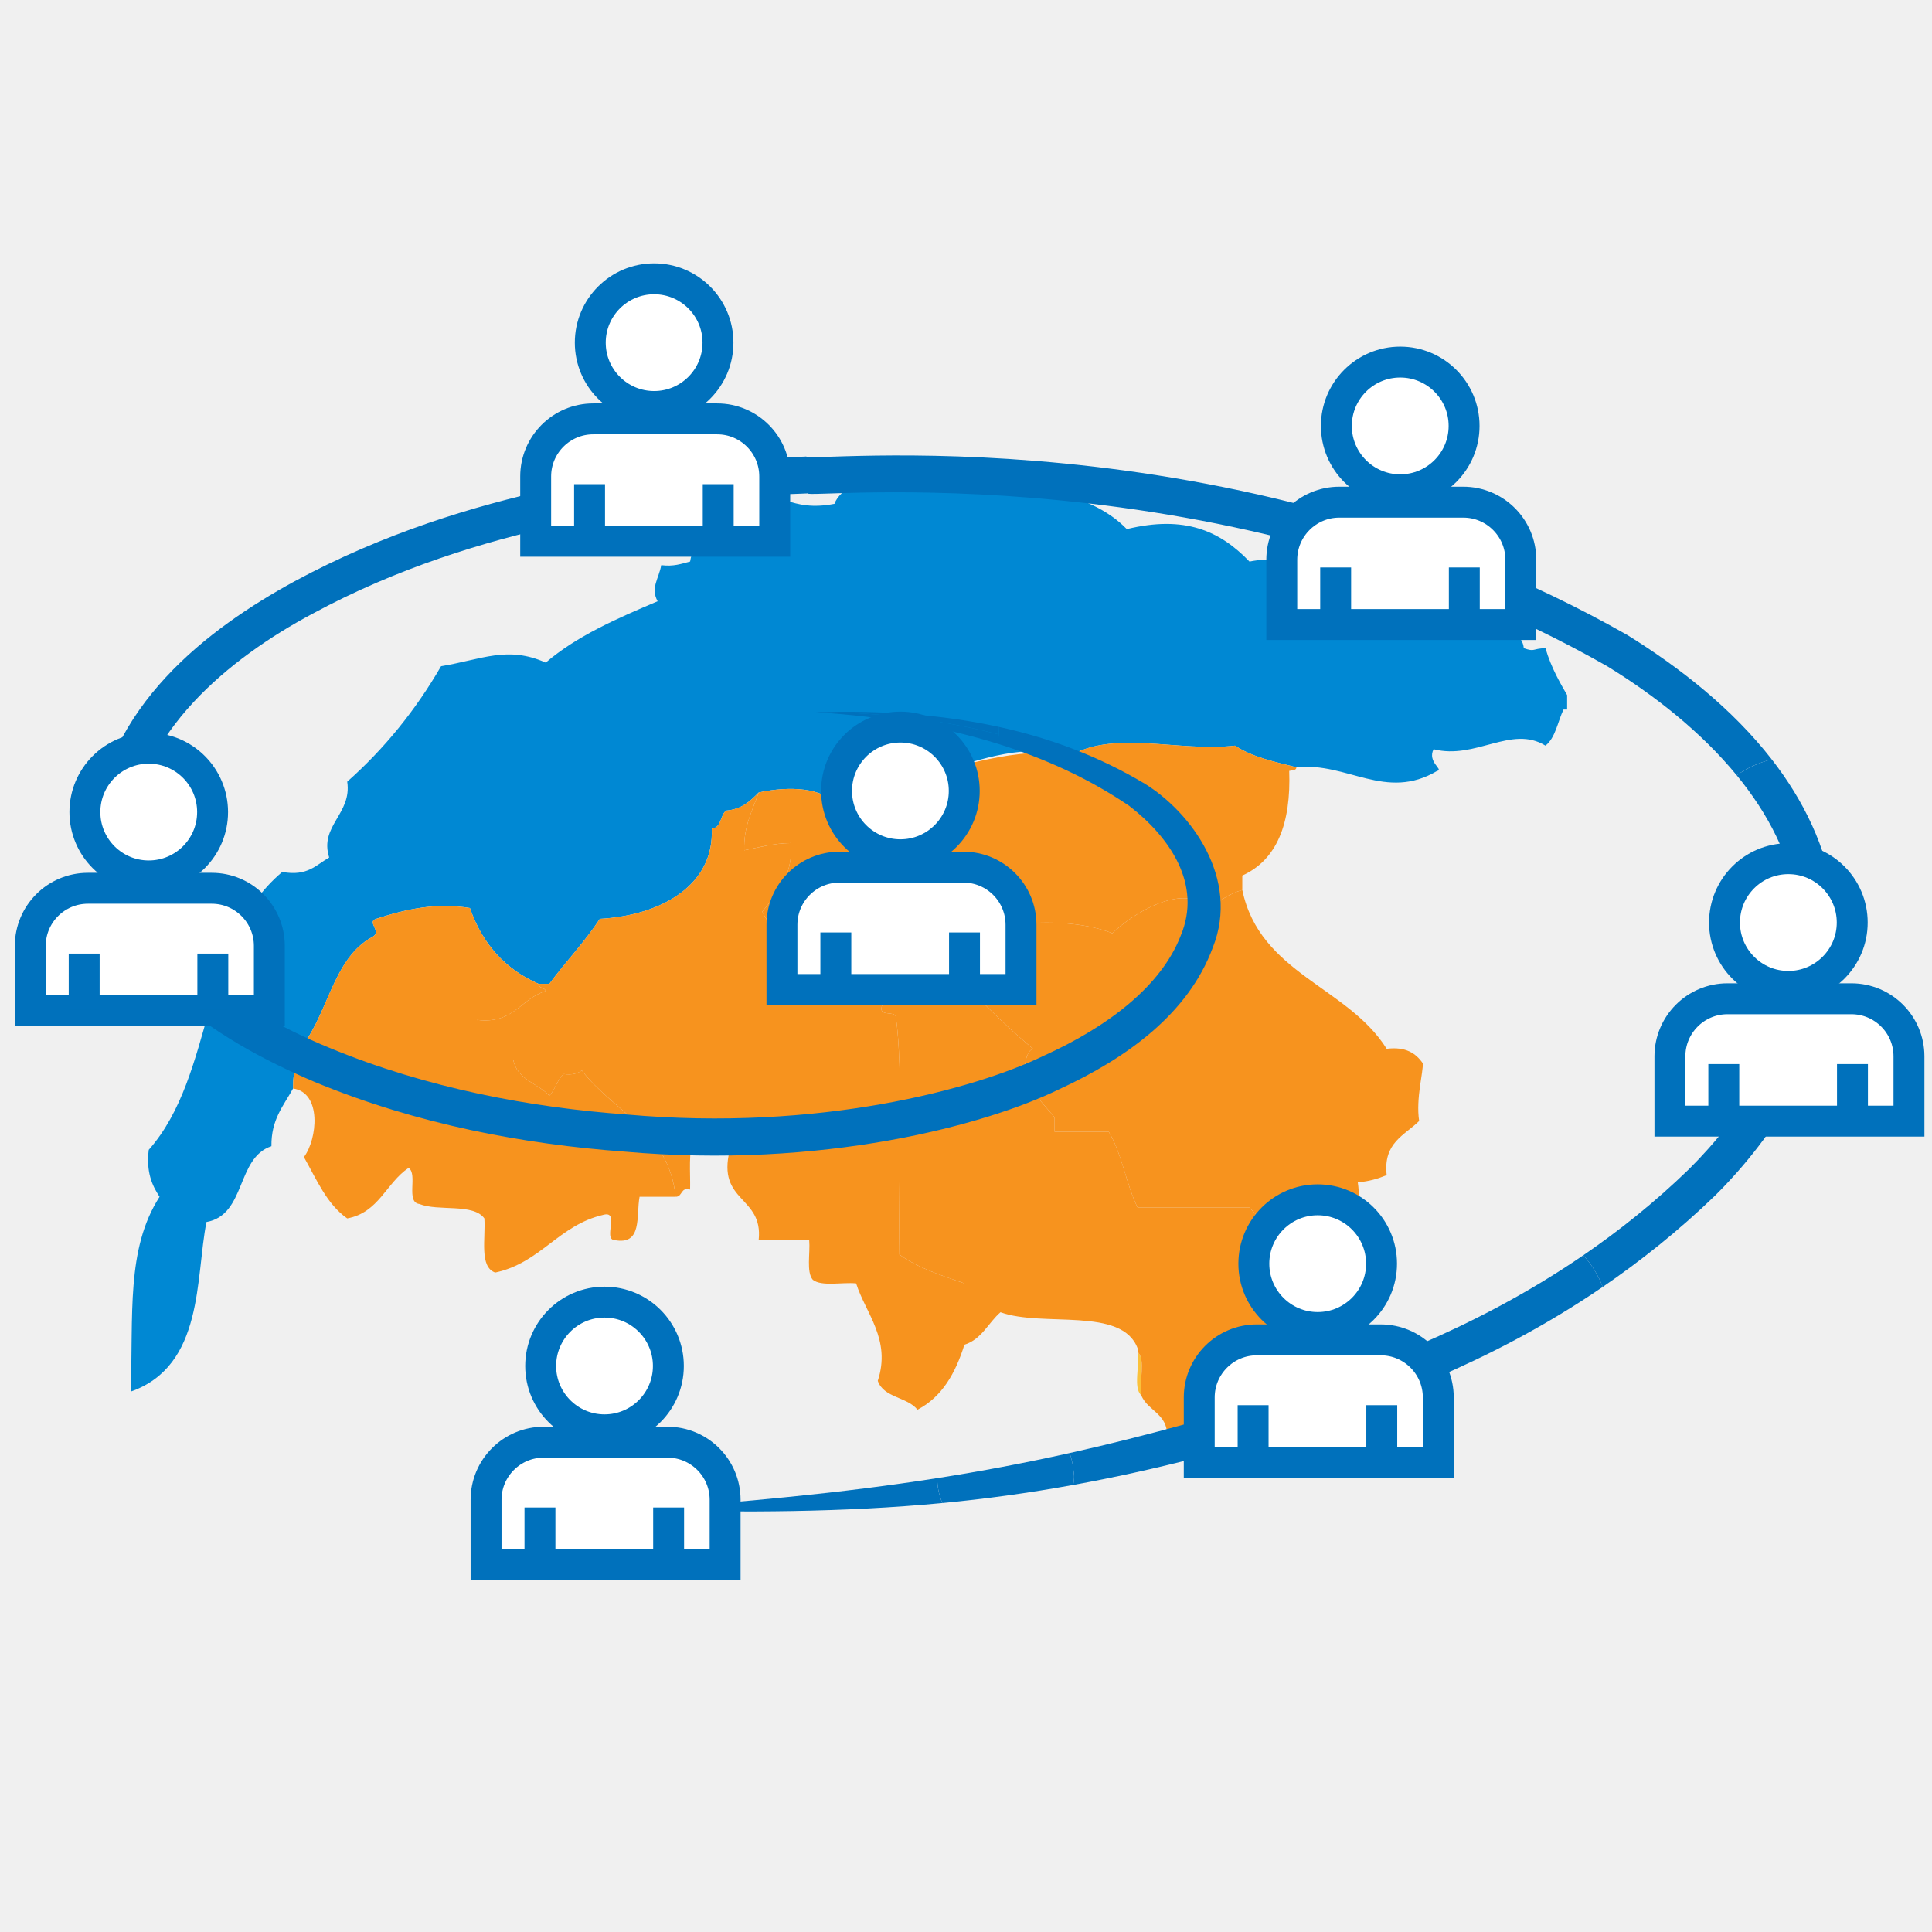
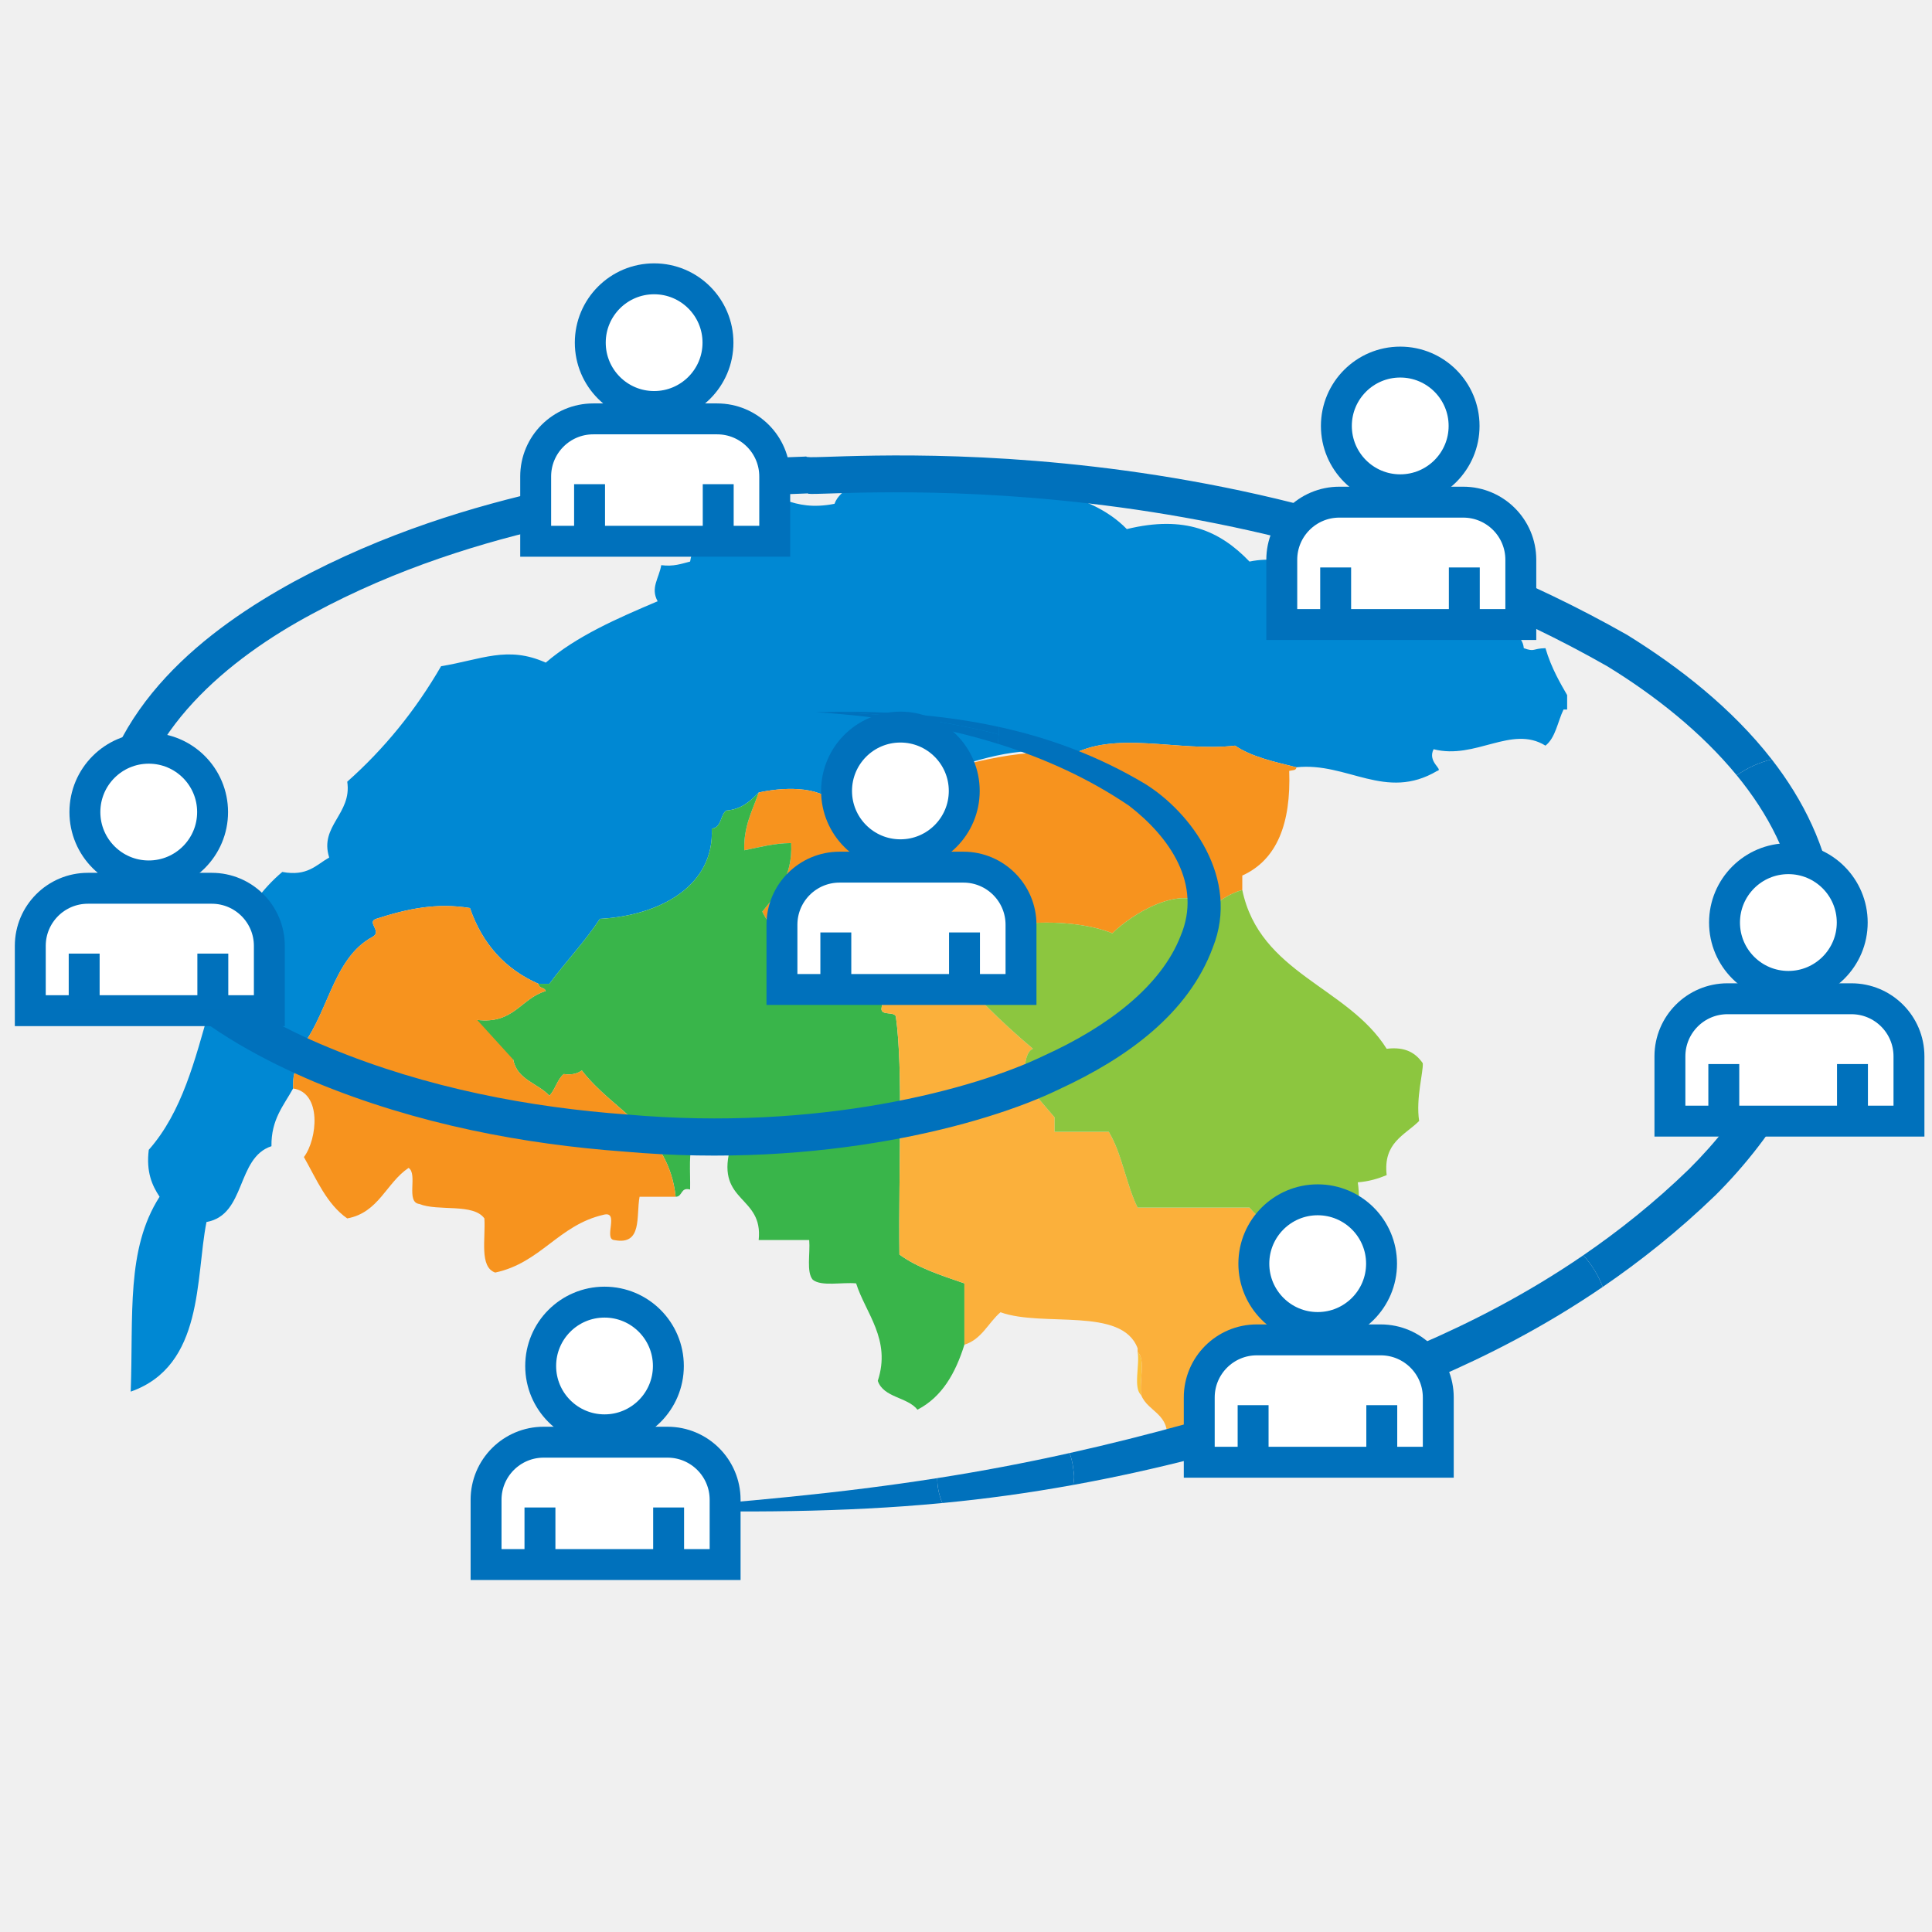
<svg xmlns="http://www.w3.org/2000/svg" version="1.1" id="Calque_1" x="0px" y="0px" width="250px" height="250px" viewBox="0 0 250 250" enable-background="new 0 0 250 250" xml:space="preserve">
  <g>
-     <path fill-rule="evenodd" clip-rule="evenodd" fill="#0088D3" d="M111.716,60.056c0.933,0,1.868,0,2.803,0   c1.141,1.349,4.14,0.84,6.537,0.934c-0.598,1.843,1.359,1.132,1.4,2.334c9.545-1.169,18.572,0.216,23.352,5.14   c7.477-1.818,12.042,0.207,15.878,4.203c5.062-1.061,9.688,1.641,15.413,1.4c-0.535,2.869,3.049,1.62,4.202,2.803   c3.131,2.627,8.135,3.384,13.543,3.735c0.625,1.243,2.172,1.565,2.336,3.268c1.473,0.525,1.059,0.044,2.802,0   c0.765,2.627,2.005,4.67,2.804,6.073c0,0.621,0,1.247,0,1.867c-0.156,0-0.313,0-0.467,0c-0.762,1.577-1.027,3.643-2.337,4.672   c-4.393-2.718-9.044,1.859-14.476,0.463c-0.848,1.681,1.341,2.636,0.467,2.805c-6.676,3.954-11.617-1.167-18.216-0.467   c-2.871-0.709-5.805-1.355-7.938-2.801c-7.353,0.858-15.686-2.108-21.483,1.398c-5.441-1.83-11.514,0.396-16.345,1.869   c-0.391,1.167-3.65-0.538-3.271,1.399c-0.733-0.044-1.619,0.066-1.4-0.933c-1.863,2.496-6.832,1.886-9.341,3.737   c-2.026-2.384-7.016-2.038-9.808-1.402c-1.076,1.104-2.191,2.168-4.203,2.335c-0.801,0.598-0.579,2.224-1.869,2.334   c0.354,7.267-6.466,11.234-14.477,11.676c-1.97,3.011-4.423,5.541-6.538,8.406c-0.468,0-0.936,0-1.4,0   c-4.331-1.894-7.274-5.181-8.875-9.807c-4.293-0.695-8.003,0.062-12.141,1.401c-1.279,0.425,0.829,1.634-0.468,2.333   c-5.375,2.878-5.778,10.725-9.806,14.948c-0.577,1.508,1.51,0.356,0.934,1.868c-1.444-0.047-1.392,1.407-1.403,2.8   c-1.215,2.208-2.851,3.999-2.8,7.47c-4.578,1.498-3.259,8.886-8.408,9.811c-1.439,7.214-0.299,18.602-9.806,21.948   c0.366-9.947-0.62-18.42,3.736-25.216c-0.995-1.499-1.746-3.24-1.399-6.072c8.654-9.803,6.592-26.956,17.278-35.961   c3.258,0.611,4.381-0.913,6.071-1.867c-1.307-4.107,2.966-5.625,2.335-9.81c4.783-4.245,8.833-9.223,12.142-14.943   c5.242-0.86,8.585-2.687,13.544-0.465c4.023-3.452,9.231-5.711,14.478-7.941c-0.954-1.735,0.164-2.935,0.468-4.67   c1.604,0.206,2.616-0.184,3.735-0.467c0.776-4.673,5.055-5.844,7.005-9.342c4.32,0.198,6.064,2.967,11.676,1.87   C108.772,63.027,111.588,62.886,111.716,60.056z" />
-     <path fill-rule="evenodd" clip-rule="evenodd" fill="#9FB93A" d="M100.976,133.845c0.465,0,0.933,0,1.399,0   c0,0.623,0,1.246,0,1.868C100.816,136.183,100.844,135.063,100.976,133.845z" />
-     <path fill-rule="evenodd" clip-rule="evenodd" fill="#9FB93A" d="M102.843,136.646c-0.408,0.684-0.372,1.81-1.867,1.403   c0-0.626,0-1.248,0-1.868C101.952,135.981,102.21,136.499,102.843,136.646z" />
-     <path fill-rule="evenodd" clip-rule="evenodd" fill="#FBC13A" d="M147.209,174.94c1.072,0.952,0.17,3.882,0.467,5.604   C146.604,179.595,147.507,176.67,147.209,174.94z" />
-     <path fill-rule="evenodd" clip-rule="evenodd" fill="#FBC13A" d="M172.429,175.876c1.146-1.188,2.434-2.235,3.27-3.734   c0.395-0.09,0.439,0.181,0.468,0.463C174.714,173.491,174.361,175.476,172.429,175.876z" />
-     <path fill-rule="evenodd" clip-rule="evenodd" fill="#F7931E" d="M121.991,99.752c-0.918,0.35,10.904-3.699,16.345-1.869   c5.798-3.507,14.131-0.541,21.483-1.398c2.133,1.446,5.066,2.092,7.938,2.801c-0.013,0.454-0.57,0.362-0.933,0.467   c0.245,6.782-1.57,11.508-6.071,13.543c0,0.622,0,1.247,0,1.868c-1.705,0.475-2.943,1.417-4.203,2.335   c-3.557-3.452-10.274,0.94-12.608,3.271c-5.854-2.377-18.25-1.936-21.951,3.269c-0.663,0.89-1.443,1.669-2.337,2.334   c-0.934,0-1.866,0-2.801,0c-8.145-0.729-15.275-2.47-18.214-8.408c1.876-2.326,3.953-4.451,3.736-8.874   c-2.311,0.025-4.118,0.553-6.072,0.935c-0.083-3.198,1.083-5.144,1.869-7.472c2.792-0.636,7.781-0.982,9.808,1.402   c2.509-1.851,7.478-1.241,9.341-3.737c-0.219,0.999,0.827,0.94,1.4,0.933" />
-     <path fill-rule="evenodd" clip-rule="evenodd" fill="#9FB93A" d="M122.925,106.757c-0.156,0-0.312,0-0.469,0" />
-     <path fill-rule="evenodd" clip-rule="evenodd" fill="#D8D710" d="M142.539,144.586" />
-     <path fill-rule="evenodd" clip-rule="evenodd" fill="#F7931E" d="M56.141,140.85 M62.212,138.05   c2.288-1.705-0.922-3.401-0.468-6.073c4.771,0.567,5.624-2.783,8.874-3.735c-0.115-0.509-0.928-0.315-0.933-0.936   c0.465,0,0.933,0,1.4,0c2.115-2.865,4.568-5.395,6.538-8.406c8.011-0.442,14.831-4.41,14.477-11.676   c1.29-0.11,1.067-1.737,1.869-2.334c2.012-0.167,3.127-1.231,4.203-2.335c-0.786,2.328-1.951,4.274-1.869,7.472   c1.954-0.381,3.761-0.909,6.072-0.935c0.217,4.423-1.859,6.548-3.736,8.874c2.939,5.938,10.069,7.678,18.214,8.408   c-0.209,2.124-2.658,2.012-2.801,4.203c0.068,0.862,1.58,0.288,1.867,0.935c0.982,7.046,0.329,19.521,0.465,30.823   c2.333,1.714,5.395,2.698,8.408,3.733c0,2.648,0,5.296,0,7.94c-1.151,3.678-2.89,6.764-6.072,8.407   c-1.301-1.656-4.386-1.531-5.136-3.736c1.767-5.343-1.594-8.773-2.802-12.611c-1.852-0.172-4.475,0.429-5.605-0.464   c-0.864-1.005-0.314-3.425-0.466-5.14c-2.18,0-4.358,0-6.539,0c0.611-5.747-5.453-4.819-3.735-11.674   c-1.556-0.471-1.958-2.09-4.67-1.403c-0.72,1.618-0.414,4.259-0.468,6.538c-1.274-0.339-0.938,0.929-1.868,0.938   c-0.914-8.583-8.022-10.974-12.142-16.349c-0.542,0.393-1.251,0.618-2.336,0.468c-0.851,0.704-1.098,2.014-1.866,2.804   c-1.484-1.631-4.189-2.043-4.669-4.67c-1.447,0.577-1.937,2.11-2.337,3.734c-1.621-1.803-4.031-0.973-6.536-0.935 M47.734,140.85    M51.003,140.85 M59.411,139.449" />
-     <path fill-rule="evenodd" clip-rule="evenodd" fill="#F7931E" d="M128.994,144.586 M128.994,139.915 M131.331,141.316    M131.796,143.654 M136.468,144.586c0,0.623,0,1.244,0,1.865c2.334,0,4.67,0,7.004,0c1.714,2.808,2.242,6.79,3.737,9.812   c4.827,0,9.653,0,14.477,0c2.35,2.79,6.036,4.236,6.539,8.872c1.163,0.393,2.503,0.612,4.204,0.469   c1.648,1.62,2.604,3.931,3.27,6.538c-0.836,1.499-2.124,2.547-3.27,3.734c-1.968,0.368-0.91,3.762-1.868,5.14   c-6.129,2.277-9.621,7.189-19.614,5.601c0.586-3.698-2.376-3.852-3.271-6.072c-0.297-1.722,0.605-4.651-0.467-5.604   c0-0.153,0-0.309,0-0.466c-2.034-5.438-12.259-2.684-17.746-4.67c-1.59,1.368-2.42,3.499-4.67,4.203c0-2.645,0-5.292,0-7.94   c-3.013-1.035-6.075-2.02-8.408-3.733c-0.137-11.303,0.517-23.777-0.465-30.823c-0.288-0.646-1.799-0.072-1.867-0.935   c0.143-2.191,2.592-2.079,2.801-4.203c0.935,0,1.867,0,2.801,0c0.894-0.665,1.674-1.445,2.337-2.334   c3.558,4.225,7.448,8.118,11.675,11.674c-1.417,0.484-1.417,5.118,0,5.604" />
-     <path fill-rule="evenodd" clip-rule="evenodd" fill="#9FB93A" d="M53.34,129.174c-0.145,1.414-1.446,1.669-0.936,3.737   C49.855,132.169,52.742,129.78,53.34,129.174z" />
-     <path fill-rule="evenodd" clip-rule="evenodd" fill="#F7931E" d="M51.003,140.85 M47.734,140.85 M66.416,137.115   c0.48,2.627,3.186,3.039,4.669,4.67c0.769-0.79,1.016-2.1,1.866-2.804c1.085,0.15,1.795-0.075,2.336-0.468   c4.12,5.375,11.228,7.766,12.142,16.349c-1.556,0-3.113,0-4.669,0c-0.464,2.492,0.406,6.319-3.269,5.602   c-1.446-0.113,0.729-3.841-1.402-3.27c-5.826,1.339-8.107,6.216-14.011,7.475c-2.075-0.728-1.229-4.374-1.4-7.007   c-1.43-1.992-5.968-0.882-8.407-1.866c-1.815-0.209-0.165-3.883-1.401-4.67c-2.891,1.932-3.854,5.794-7.939,6.536   c-2.658-1.855-3.97-5.057-5.604-7.938c1.75-2.326,2.343-8.341-1.403-8.874c0.011-1.393-0.041-2.847,1.403-2.8   c0.577-1.512-1.51-0.36-0.934-1.868c4.028-4.224,4.431-12.07,9.806-14.948c1.297-0.699-0.811-1.908,0.468-2.333   c4.138-1.339,7.848-2.096,12.141-1.401c1.601,4.625,4.544,7.913,8.875,9.807c0.004,0.62,0.817,0.427,0.933,0.936   c-3.25,0.952-4.102,4.303-8.874,3.735 M56.141,140.85" />
-     <path fill-rule="evenodd" clip-rule="evenodd" fill="#F7931E" d="M133.666,141.316c-1.417-0.485-1.417-5.119,0-5.604   c-4.228-3.557-8.117-7.449-11.675-11.674c3.701-5.205,16.097-5.646,21.951-3.269c2.334-2.33,9.052-6.722,12.608-3.271   c1.26-0.918,2.498-1.861,4.203-2.335c2.255,10.821,13.649,12.504,18.682,20.549c2.482-0.304,3.772,0.585,4.67,1.867   c0.099,1.073-0.916,4.546-0.468,7.474c-1.872,1.863-4.678,2.794-4.202,7.005c-1.097,0.46-2.295,0.82-3.736,0.933   c0.883,6.178-2.767,7.821-3.27,12.612c-1.701,0.144-3.041-0.076-4.204-0.469c-0.503-4.636-4.189-6.082-6.539-8.872   c-4.823,0-9.649,0-14.477,0c-1.495-3.021-2.023-7.004-3.737-9.812c-2.334,0-4.67,0-7.004,0c0-0.621,0-1.242,0-1.865    M136.936,144.586 M136.936,142.253 M140.203,144.586c0.78,0,1.558,0,2.336,0 M146.743,142.253 M148.608,141.316 M152.346,144.586    M152.814,141.785 M155.148,141.785 M153.28,145.989 M157.95,141.316c-0.778,0-1.558,0-2.335,0" />
+     <path fill="#0088D3" d="M111.716,60.056c0.933,0,1.868,0,2.803,0c1.141,1.349,4.14,0.84,6.537,0.934   c-0.598,1.843,1.359,1.132,1.4,2.334c9.545-1.169,18.571,0.216,23.353,5.14c7.478-1.818,12.041,0.207,15.877,4.203   c5.062-1.061,9.688,1.641,15.414,1.4c-0.535,2.869,3.049,1.62,4.201,2.803c3.131,2.627,8.135,3.384,13.543,3.735   c0.625,1.243,2.172,1.565,2.336,3.268c1.473,0.525,1.061,0.044,2.803,0c0.766,2.627,2.004,4.67,2.805,6.073   c0,0.621,0,1.247,0,1.867c-0.156,0-0.312,0-0.469,0c-0.762,1.577-1.025,3.643-2.336,4.672c-4.394-2.718-9.045,1.859-14.477,0.463   c-0.848,1.681,1.342,2.636,0.467,2.805c-6.676,3.954-11.617-1.167-18.216-0.467c-2.87-0.709-5.805-1.355-7.938-2.801   c-7.353,0.858-15.686-2.108-21.481,1.398c-5.44-1.83-11.515,0.396-16.345,1.869c-0.391,1.167-3.65-0.538-3.271,1.399   c-0.733-0.044-1.619,0.066-1.4-0.933c-1.863,2.496-6.832,1.886-9.341,3.737c-2.026-2.384-7.016-2.038-9.808-1.402   c-1.076,1.104-2.191,2.168-4.203,2.335c-0.801,0.598-0.579,2.224-1.869,2.334c0.354,7.267-6.466,11.234-14.477,11.676   c-1.97,3.011-4.423,5.541-6.538,8.407c-0.468,0-0.936,0-1.4,0c-4.331-1.895-7.274-5.182-8.875-9.808   c-4.293-0.695-8.003,0.062-12.141,1.401c-1.279,0.425,0.829,1.634-0.468,2.333c-5.375,2.878-5.778,10.725-9.806,14.949   c-0.577,1.508,1.51,0.355,0.934,1.867c-1.444-0.047-1.392,1.407-1.403,2.801c-1.215,2.207-2.851,3.998-2.8,7.469   c-4.578,1.498-3.259,8.888-8.408,9.812c-1.439,7.214-0.299,18.604-9.806,21.948c0.366-9.947-0.62-18.42,3.736-25.218   c-0.995-1.498-1.746-3.238-1.399-6.07c8.654-9.805,6.592-26.956,17.278-35.961c3.258,0.611,4.381-0.913,6.071-1.867   c-1.307-4.107,2.966-5.625,2.335-9.81c4.783-4.245,8.833-9.223,12.142-14.943c5.242-0.86,8.585-2.687,13.544-0.465   c4.023-3.452,9.231-5.711,14.478-7.941c-0.954-1.735,0.164-2.935,0.468-4.67c1.604,0.206,2.616-0.184,3.735-0.467   c0.776-4.673,5.055-5.844,7.005-9.342c4.32,0.198,6.064,2.967,11.676,1.87C108.772,63.027,111.588,62.886,111.716,60.056z" />
+     <path fill="#9FB93A" d="M100.976,133.846c0.465,0,0.933,0,1.399,0c0,0.622,0,1.245,0,1.867   C100.816,136.184,100.844,135.062,100.976,133.846z" />
+     <path fill="#9FB93A" d="M102.843,136.646c-0.408,0.684-0.372,1.81-1.867,1.401c0-0.626,0-1.248,0-1.866   C101.952,135.98,102.21,136.499,102.843,136.646z" />
+     <path fill="#FBC13A" d="M147.209,174.939c1.072,0.953,0.17,3.883,0.467,5.604C146.604,179.596,147.507,176.67,147.209,174.939z" />
+     <path fill="#FBC13A" d="M172.43,175.876c1.146-1.188,2.434-2.235,3.271-3.733c0.396-0.091,0.438,0.182,0.468,0.463   C174.714,173.491,174.361,175.477,172.43,175.876z" />
+     <path fill="#F7931E" d="M121.991,99.752c-0.918,0.35,10.903-3.699,16.345-1.869c5.798-3.507,14.131-0.541,21.482-1.398   c2.134,1.446,5.065,2.092,7.938,2.801c-0.013,0.454-0.568,0.362-0.933,0.467c0.243,6.782-1.57,11.508-6.071,13.543   c0,0.622,0,1.247,0,1.868c-1.705,0.475-2.941,1.417-4.203,2.335c-3.557-3.452-10.273,0.94-12.607,3.271   c-5.854-2.377-18.25-1.936-21.95,3.269c-0.663,0.89-1.443,1.669-2.337,2.334c-0.934,0-1.866,0-2.801,0   c-8.145-0.729-15.275-2.47-18.214-8.408c1.876-2.326,3.953-4.451,3.736-8.874c-2.311,0.025-4.118,0.553-6.072,0.935   c-0.083-3.198,1.083-5.144,1.869-7.472c2.792-0.636,7.781-0.982,9.808,1.402c2.509-1.851,7.478-1.241,9.341-3.737   c-0.219,0.999,0.827,0.94,1.4,0.933" />
+     <path fill="#9FB93A" d="M122.925,106.757c-0.156,0-0.312,0-0.469,0" />
+     <path fill="#D8D710" d="M142.539,144.586" />
+     <path fill="#39B54A" d="M62.212,138.05c2.288-1.704-0.922-3.401-0.468-6.073c4.771,0.567,5.624-2.783,8.874-3.733   c-0.115-0.511-0.928-0.315-0.933-0.937c0.465,0,0.933,0,1.4,0c2.115-2.866,4.568-5.396,6.538-8.407   c8.011-0.442,14.831-4.41,14.477-11.676c1.29-0.11,1.067-1.737,1.869-2.334c2.012-0.167,3.127-1.231,4.203-2.335   c-0.786,2.328-1.951,4.274-1.869,7.472c1.954-0.381,3.761-0.909,6.072-0.935c0.217,4.423-1.859,6.548-3.736,8.874   c2.939,5.938,10.069,7.679,18.214,8.408c-0.209,2.124-2.658,2.013-2.801,4.203c0.068,0.862,1.58,0.288,1.867,0.935   c0.982,7.047,0.329,19.521,0.465,30.823c2.333,1.714,5.395,2.698,8.408,3.733c0,2.646,0,5.296,0,7.938   c-1.151,3.679-2.89,6.765-6.072,8.407c-1.301-1.656-4.386-1.531-5.136-3.734c1.767-5.345-1.594-8.773-2.802-12.611   c-1.852-0.172-4.475,0.429-5.605-0.465c-0.864-1.004-0.314-3.424-0.466-5.141c-2.18,0-4.358,0-6.539,0   c0.611-5.747-5.453-4.818-3.735-11.674c-1.556-0.473-1.958-2.09-4.67-1.403c-0.72,1.618-0.414,4.261-0.468,6.538   c-1.274-0.339-0.938,0.93-1.868,0.938c-0.914-8.582-8.022-10.975-12.142-16.35c-0.542,0.395-1.251,0.618-2.336,0.469   c-0.851,0.703-1.098,2.015-1.866,2.805c-1.484-1.631-4.189-2.043-4.669-4.67c-1.447,0.576-1.937,2.109-2.337,3.732   c-1.621-1.803-4.031-0.973-6.536-0.935" />
+     <path fill="#FBB03B" d="M136.468,144.586c0,0.623,0,1.244,0,1.865c2.334,0,4.671,0,7.005,0c1.713,2.808,2.241,6.79,3.736,9.812   c4.827,0,9.652,0,14.477,0c2.352,2.788,6.037,4.234,6.539,8.87c1.164,0.394,2.504,0.612,4.205,0.47   c1.647,1.621,2.604,3.932,3.271,6.539c-0.836,1.498-2.124,2.547-3.271,3.732c-1.969,0.368-0.91,3.764-1.869,5.141   c-6.129,2.276-9.621,7.188-19.612,5.602c0.586-3.698-2.378-3.852-3.271-6.072c-0.298-1.723,0.604-4.65-0.468-5.604   c0-0.153,0-0.311,0-0.467c-2.034-5.438-12.259-2.685-17.746-4.67c-1.59,1.367-2.42,3.498-4.67,4.202c0-2.646,0-5.292,0-7.938   c-3.013-1.035-6.075-2.021-8.408-3.733c-0.137-11.303,0.517-23.776-0.465-30.823c-0.288-0.646-1.799-0.072-1.867-0.935   c0.143-2.19,2.592-2.079,2.801-4.203c0.935,0,1.867,0,2.801,0c0.894-0.665,1.674-1.445,2.337-2.334   c3.558,4.226,7.446,8.118,11.675,11.674c-1.417,0.483-1.417,5.118,0,5.604" />
+     <path fill="#9FB93A" d="M53.34,129.174c-0.145,1.414-1.446,1.669-0.936,3.737C49.855,132.169,52.742,129.779,53.34,129.174z" />
+     <path fill="#F7931E" d="M66.416,137.115c0.48,2.627,3.186,3.039,4.669,4.67c0.769-0.79,1.016-2.1,1.866-2.805   c1.085,0.149,1.795-0.074,2.336-0.467c4.12,5.375,11.228,7.766,12.142,16.348c-1.556,0-3.113,0-4.669,0   c-0.464,2.492,0.406,6.32-3.269,5.603c-1.446-0.112,0.729-3.841-1.402-3.271c-5.826,1.34-8.107,6.217-14.011,7.476   c-2.075-0.728-1.229-4.374-1.4-7.007c-1.43-1.992-5.968-0.883-8.407-1.866c-1.815-0.209-0.165-3.883-1.401-4.67   c-2.891,1.933-3.854,5.794-7.939,6.536c-2.658-1.855-3.97-5.057-5.604-7.938c1.75-2.326,2.343-8.343-1.403-8.875   c0.011-1.394-0.041-2.848,1.403-2.801c0.577-1.512-1.51-0.359-0.934-1.867c4.028-4.225,4.431-12.071,9.806-14.949   c1.297-0.699-0.811-1.908,0.468-2.333c4.138-1.339,7.848-2.096,12.141-1.401c1.601,4.625,4.544,7.913,8.875,9.808   c0.004,0.619,0.817,0.428,0.933,0.937c-3.25,0.952-4.102,4.303-8.874,3.735" />
+     <path fill="#8CC63F" d="M133.666,141.316c-1.417-0.485-1.417-5.119,0-5.604c-4.229-3.558-8.117-7.448-11.675-11.674   c3.7-5.205,16.097-5.646,21.95-3.269c2.334-2.33,9.053-6.722,12.607-3.271c1.262-0.918,2.498-1.861,4.203-2.335   c2.255,10.821,13.648,12.504,18.684,20.549c2.48-0.304,3.771,0.585,4.67,1.867c0.099,1.073-0.916,4.546-0.469,7.474   c-1.871,1.863-4.679,2.795-4.201,7.006c-1.099,0.459-2.295,0.819-3.736,0.934c0.883,6.178-2.768,7.82-3.27,12.611   c-1.701,0.145-3.041-0.076-4.205-0.47c-0.502-4.636-4.188-6.082-6.539-8.872c-4.822,0-9.648,0-14.478,0   c-1.495-3.021-2.022-7.004-3.735-9.812c-2.334,0-4.672,0-7.006,0c0-0.621,0-1.242,0-1.865 M140.203,144.586   c0.779,0,1.559,0,2.336,0 M157.95,141.316c-0.778,0-1.558,0-2.335,0" />
  </g>
  <g>
    <g>
-       <path fill="#0071BC" d="M232.693,124.556c-1.096,10.425-7.252,19.898-14.146,26.738c-4.467,4.332-9.096,8.006-13.67,11.139    c0.571,0.623,1.074,1.302,1.513,2.032c0.396,0.653,0.73,1.34,0.996,2.066c4.84-3.309,9.778-7.214,14.596-11.872    c7.62-7.59,14.805-18.546,15.589-31.124c-0.753,0.314-1.544,0.561-2.361,0.735C234.4,124.444,233.554,124.539,232.693,124.556z" />
-       <path fill="#0071BC" d="M121.44,192.889c-0.109-0.521-0.153-1.065-0.166-1.619c-12.55,1.97-24.908,3.068-39.318,4.141    c14.521,0.31,27.1,0.305,39.979-0.919C121.726,193.979,121.555,193.445,121.44,192.889z" />
-       <path fill="#0071BC" d="M184.654,176.221c-0.351-0.727-0.633-1.487-0.84-2.288c-5.044,2.182-9.388,3.744-12.504,4.911    c-12.312,4.04-22.944,6.963-32.903,9.18c0.241,0.652,0.397,1.348,0.477,2.064c0.041,0.337,0.104,0.665,0.104,1.012    c0,0.359-0.066,0.7-0.109,1.049c10.292-1.865,21.292-4.648,34.025-8.808c3.233-1.219,7.741-2.822,12.991-5.09    C185.422,177.615,185.004,176.941,184.654,176.221z" />
-       <path fill="#0071BC" d="M138.884,190.088c-0.079-0.717-0.235-1.412-0.477-2.064c-5.878,1.308-11.532,2.37-17.132,3.246    c0.012,0.554,0.057,1.099,0.166,1.619c0.114,0.557,0.285,1.091,0.496,1.603c5.526-0.526,11.125-1.288,16.942-2.343    c0.043-0.349,0.109-0.689,0.109-1.049C138.988,190.753,138.925,190.425,138.884,190.088z" />
-       <path fill="#0071BC" d="M204.878,162.433c-7.489,5.134-14.819,8.8-21.063,11.5c0.207,0.801,0.489,1.562,0.84,2.288    c0.35,0.721,0.768,1.395,1.241,2.03c6.347-2.737,13.787-6.456,21.491-11.72c-0.266-0.727-0.601-1.413-0.996-2.066    C205.952,163.734,205.449,163.056,204.878,162.433z" />
-       <path fill="#0071BC" d="M229.266,98.268c-5.138-6.607-11.984-11.947-18.73-16.122c-51.638-29.296-107.022-22.122-106.192-23.083    c0.039,0.112-13.193-0.06-33.11,4.221c-9.912,2.204-21.531,5.663-33.157,11.958c-11.082,6.057-24.59,16.157-25.918,32.484    c-0.15,17.24,15.971,26.922,28.496,32.25c13.433,5.577,27.352,8.103,40.1,9.038c25.63,2.287,46.731-3.407,56.296-8.062    c8.837-4.077,16.731-9.82,19.883-18.336c3.571-8.955-2.861-17.539-8.792-21.2c-5.995-3.58-12.267-5.905-18.864-7.352    c-0.005,0.325-0.028,0.647-0.047,0.968c-0.026,0.409-0.063,0.813-0.116,1.213c6.139,1.916,11.813,4.512,16.993,8.024    c5.263,4.064,9.488,10.178,6.656,16.855c-2.524,6.481-9.405,11.737-17.704,15.49c-8.888,4.305-29.044,9.828-53.943,7.603    c-12.359-0.897-25.846-3.375-38.59-8.672c-12.182-4.988-26.068-14.451-25.567-27.596c0.888-13.159,12.747-22.8,23.424-28.504    C51.4,73.471,62.658,70.09,72.275,67.953c19.352-4.166,32.303-4.012,32.259-4.12c-1.045,0.846,53.945-5.841,103.462,22.391    c6.15,3.774,12.157,8.52,16.735,14.098c0.677-0.477,1.397-0.891,2.161-1.238C227.646,98.74,228.438,98.467,229.266,98.268z" />
-       <path fill="#0071BC" d="M237.345,116.484c-0.996-6.914-3.996-12.965-8.079-18.217c-0.827,0.2-1.619,0.473-2.373,0.816    c-0.764,0.347-1.484,0.761-2.161,1.238c4.072,4.97,7.016,10.598,7.853,16.821c0.348,2.507,0.363,4.986,0.109,7.413    c0.86-0.017,1.707-0.111,2.517-0.285c0.817-0.175,1.608-0.421,2.361-0.735C237.715,121.233,237.67,118.884,237.345,116.484z" />
-       <path fill="#0071BC" d="M105.571,92.158c8.554,0,16.603,1.045,23.658,2.875c0.019-0.321,0.042-0.644,0.047-0.968    C121.838,92.432,113.982,91.92,105.571,92.158z" />
-       <path fill="#0071BC" d="M105.571,92.158c8.533,0.551,16.358,1.847,23.542,4.088c0.053-0.4,0.09-0.804,0.116-1.213    C122.173,93.203,114.125,92.158,105.571,92.158z" />
+       <path fill="#0071BC" d="M232.693,124.556c-1.096,10.424-7.252,19.898-14.146,26.738c-4.467,4.332-9.096,8.006-13.67,11.14    c0.571,0.623,1.074,1.301,1.514,2.031c0.396,0.653,0.729,1.34,0.996,2.066c4.84-3.309,9.777-7.215,14.596-11.872    c7.619-7.591,14.806-18.546,15.588-31.124c-0.752,0.314-1.543,0.561-2.359,0.735C234.4,124.444,233.555,124.539,232.693,124.556z" />
+       <path fill="#0071BC" d="M121.44,192.889c-0.109-0.521-0.153-1.063-0.166-1.619c-12.55,1.972-24.908,3.068-39.318,4.143    c14.521,0.311,27.1,0.305,39.979-0.919C121.726,193.979,121.555,193.445,121.44,192.889z" />
+       <path fill="#0071BC" d="M184.654,176.221c-0.353-0.727-0.633-1.486-0.84-2.287c-5.045,2.183-9.39,3.743-12.504,4.91    c-12.312,4.04-22.944,6.963-32.903,9.18c0.241,0.652,0.397,1.35,0.477,2.064c0.041,0.337,0.104,0.665,0.104,1.012    c0,0.359-0.066,0.7-0.109,1.049c10.292-1.863,21.292-4.646,34.025-8.808c3.232-1.219,7.74-2.821,12.99-5.09    C185.422,177.615,185.004,176.941,184.654,176.221z" />
+       <path fill="#0071BC" d="M138.884,190.088c-0.079-0.717-0.235-1.412-0.477-2.064c-5.878,1.31-11.532,2.371-17.132,3.246    c0.012,0.556,0.057,1.101,0.166,1.619c0.114,0.557,0.285,1.092,0.496,1.604c5.526-0.526,11.125-1.288,16.942-2.345    c0.043-0.349,0.109-0.688,0.109-1.049C138.988,190.753,138.925,190.425,138.884,190.088z" />
+       <path fill="#0071BC" d="M204.878,162.434c-7.489,5.133-14.819,8.799-21.063,11.5c0.207,0.801,0.49,1.562,0.84,2.287    c0.352,0.721,0.77,1.396,1.242,2.03c6.348-2.737,13.787-6.456,21.49-11.72c-0.266-0.727-0.601-1.413-0.996-2.066    C205.952,163.734,205.449,163.057,204.878,162.434z" />
+       <path fill="#0071BC" d="M229.266,98.268c-5.138-6.607-11.982-11.947-18.729-16.122C158.898,52.85,103.514,60.024,104.344,59.063    c0.039,0.112-13.193-0.06-33.11,4.221c-9.912,2.204-21.531,5.663-33.157,11.958c-11.082,6.057-24.59,16.157-25.918,32.484    c-0.15,17.24,15.971,26.922,28.496,32.25c13.433,5.575,27.352,8.103,40.1,9.037c25.63,2.286,46.731-3.406,56.296-8.062    c8.838-4.077,16.731-9.82,19.883-18.336c3.571-8.955-2.859-17.539-8.791-21.2c-5.996-3.58-12.268-5.905-18.865-7.352    c-0.004,0.325-0.026,0.647-0.047,0.968c-0.024,0.409-0.062,0.813-0.114,1.213c6.139,1.916,11.812,4.512,16.991,8.024    c5.265,4.064,9.488,10.178,6.656,16.855c-2.522,6.48-9.404,11.736-17.703,15.49c-8.889,4.305-29.043,9.826-53.942,7.603    c-12.359-0.896-25.846-3.375-38.59-8.672c-12.182-4.987-26.068-14.451-25.567-27.596c0.888-13.159,12.747-22.8,23.424-28.504    c11.015-5.973,22.273-9.354,31.89-11.491c19.352-4.166,32.303-4.012,32.259-4.12c-1.045,0.846,53.944-5.841,103.462,22.391    c6.15,3.774,12.156,8.52,16.734,14.098c0.678-0.477,1.396-0.891,2.162-1.238C227.646,98.74,228.438,98.467,229.266,98.268z" />
+       <path fill="#0071BC" d="M237.346,116.484c-0.996-6.914-3.996-12.965-8.08-18.217c-0.826,0.2-1.619,0.473-2.373,0.816    c-0.764,0.347-1.482,0.761-2.16,1.238c4.072,4.97,7.017,10.598,7.854,16.821c0.35,2.507,0.363,4.986,0.107,7.413    c0.861-0.017,1.707-0.111,2.519-0.285c0.815-0.175,1.606-0.421,2.361-0.735C237.715,121.233,237.67,118.884,237.346,116.484z" />
+       <path fill="#0071BC" d="M105.571,92.158c8.554,0,16.603,1.045,23.658,2.875c0.021-0.321,0.043-0.644,0.047-0.968    C121.838,92.432,113.982,91.92,105.571,92.158z" />
+       <path fill="#0071BC" d="M105.571,92.158c8.533,0.551,16.358,1.847,23.542,4.088c0.053-0.4,0.09-0.804,0.115-1.213    C122.173,93.203,114.125,92.158,105.571,92.158z" />
    </g>
  </g>
  <g>
    <circle fill="#FFFFFF" stroke="#0071BC" stroke-width="4" cx="84.644" cy="44.34" r="8.262" />
    <path fill="#FFFFFF" stroke="#0071BC" stroke-width="4" d="M69.316,70.037v-8.38c0-4.118,3.337-7.454,7.454-7.454h16.026   c4.116,0,7.453,3.336,7.453,7.454v8.38H69.316z" />
-     <line fill="#FFFFFF" stroke="#0071BC" stroke-width="4" x1="76.289" y1="69.881" x2="76.289" y2="62.653" />
-     <line fill="#FFFFFF" stroke="#0071BC" stroke-width="4" x1="92.937" y1="69.881" x2="92.937" y2="62.653" />
+     <line fill="none" stroke="#0071BC" stroke-width="4" x1="76.289" y1="69.881" x2="76.289" y2="62.653" />
+     <line fill="none" stroke="#0071BC" stroke-width="4" x1="92.937" y1="69.881" x2="92.937" y2="62.653" />
  </g>
  <g>
    <circle fill="#FFFFFF" stroke="#0071BC" stroke-width="4" cx="19.247" cy="105.082" r="8.262" />
-     <path fill="#FFFFFF" stroke="#0071BC" stroke-width="4" d="M3.919,130.778v-8.38c0-4.118,3.336-7.455,7.454-7.455h16.026   c4.116,0,7.454,3.337,7.454,7.455v8.38H3.919z" />
-     <line fill="#FFFFFF" stroke="#0071BC" stroke-width="4" x1="10.892" y1="130.623" x2="10.892" y2="123.395" />
-     <line fill="#FFFFFF" stroke="#0071BC" stroke-width="4" x1="27.54" y1="130.623" x2="27.54" y2="123.395" />
+     <path fill="#FFFFFF" stroke="#0071BC" stroke-width="4" d="M3.919,130.777v-8.379c0-4.118,3.336-7.455,7.454-7.455h16.026   c4.116,0,7.454,3.337,7.454,7.455v8.379H3.919z" />
+     <line fill="none" stroke="#0071BC" stroke-width="4" x1="10.892" y1="130.623" x2="10.892" y2="123.395" />
+     <line fill="none" stroke="#0071BC" stroke-width="4" x1="27.54" y1="130.623" x2="27.54" y2="123.395" />
  </g>
  <g>
    <circle fill="#FFFFFF" stroke="#0071BC" stroke-width="4" cx="116.512" cy="102.346" r="8.262" />
-     <path fill="#FFFFFF" stroke="#0071BC" stroke-width="4" d="M101.184,128.043v-8.38c0-4.118,3.336-7.454,7.454-7.454h16.026   c4.116,0,7.454,3.336,7.454,7.454v8.38H101.184z" />
-     <line fill="#FFFFFF" stroke="#0071BC" stroke-width="4" x1="108.156" y1="127.888" x2="108.156" y2="120.659" />
-     <line fill="#FFFFFF" stroke="#0071BC" stroke-width="4" x1="124.806" y1="127.888" x2="124.806" y2="120.659" />
+     <path fill="#FFFFFF" stroke="#0071BC" stroke-width="4" d="M101.184,128.043v-8.38c0-4.118,3.336-7.454,7.454-7.454h16.026   c4.115,0,7.454,3.336,7.454,7.454v8.38H101.184z" />
+     <line fill="none" stroke="#0071BC" stroke-width="4" x1="108.156" y1="127.889" x2="108.156" y2="120.659" />
+     <line fill="none" stroke="#0071BC" stroke-width="4" x1="124.806" y1="127.889" x2="124.806" y2="120.659" />
  </g>
  <g>
    <circle fill="#FFFFFF" stroke="#0071BC" stroke-width="4" cx="78.225" cy="176.757" r="8.262" />
    <path fill="#FFFFFF" stroke="#0071BC" stroke-width="4" d="M62.897,202.454v-8.381c0-4.118,3.336-7.454,7.453-7.454h16.026   c4.117,0,7.454,3.336,7.454,7.454v8.381H62.897z" />
-     <line fill="#FFFFFF" stroke="#0071BC" stroke-width="4" x1="69.87" y1="202.298" x2="69.87" y2="195.069" />
-     <line fill="#FFFFFF" stroke="#0071BC" stroke-width="4" x1="86.519" y1="202.298" x2="86.519" y2="195.069" />
+     <line fill="none" stroke="#0071BC" stroke-width="4" x1="69.87" y1="202.298" x2="69.87" y2="195.068" />
+     <line fill="none" stroke="#0071BC" stroke-width="4" x1="86.519" y1="202.298" x2="86.519" y2="195.068" />
  </g>
  <g>
    <circle fill="#FFFFFF" stroke="#0071BC" stroke-width="4" cx="170.509" cy="163.517" r="8.263" />
-     <path fill="#FFFFFF" stroke="#0071BC" stroke-width="4" d="M155.181,189.214v-8.381c0-4.117,3.336-7.454,7.452-7.454h16.028   c4.116,0,7.453,3.337,7.453,7.454v8.381H155.181z" />
-     <line fill="#FFFFFF" stroke="#0071BC" stroke-width="4" x1="162.152" y1="189.059" x2="162.152" y2="181.83" />
-     <line fill="#FFFFFF" stroke="#0071BC" stroke-width="4" x1="178.802" y1="189.059" x2="178.802" y2="181.83" />
+     <path fill="#FFFFFF" stroke="#0071BC" stroke-width="4" d="M155.182,189.214v-8.381c0-4.117,3.336-7.454,7.451-7.454h16.028   c4.116,0,7.452,3.337,7.452,7.454v8.381H155.182z" />
+     <line fill="none" stroke="#0071BC" stroke-width="4" x1="162.152" y1="189.059" x2="162.152" y2="181.83" />
+     <line fill="none" stroke="#0071BC" stroke-width="4" x1="178.802" y1="189.059" x2="178.802" y2="181.83" />
  </g>
  <g>
    <circle fill="#FFFFFF" stroke="#0071BC" stroke-width="4" cx="231.415" cy="119.376" r="8.263" />
-     <path fill="#FFFFFF" stroke="#0071BC" stroke-width="4" d="M216.087,145.073v-8.38c0-4.118,3.336-7.455,7.453-7.455h16.025   c4.118,0,7.455,3.337,7.455,7.455v8.38H216.087z" />
-     <line fill="#FFFFFF" stroke="#0071BC" stroke-width="4" x1="223.059" y1="144.918" x2="223.059" y2="137.69" />
-     <line fill="#FFFFFF" stroke="#0071BC" stroke-width="4" x1="239.709" y1="144.918" x2="239.709" y2="137.69" />
+     <path fill="#FFFFFF" stroke="#0071BC" stroke-width="4" d="M216.087,145.073v-8.38c0-4.118,3.336-7.455,7.453-7.455h16.024   c4.119,0,7.455,3.337,7.455,7.455v8.38H216.087z" />
+     <line fill="none" stroke="#0071BC" stroke-width="4" x1="223.059" y1="144.918" x2="223.059" y2="137.689" />
+     <line fill="none" stroke="#0071BC" stroke-width="4" x1="239.709" y1="144.918" x2="239.709" y2="137.689" />
  </g>
  <g>
    <circle fill="#FFFFFF" stroke="#0071BC" stroke-width="4" cx="181.189" cy="55.116" r="8.263" />
-     <path fill="#FFFFFF" stroke="#0071BC" stroke-width="4" d="M165.861,80.813v-8.38c0-4.118,3.337-7.454,7.454-7.454h16.025   c4.117,0,7.454,3.336,7.454,7.454v8.38H165.861z" />
-     <line fill="#FFFFFF" stroke="#0071BC" stroke-width="4" x1="172.834" y1="80.657" x2="172.834" y2="73.429" />
-     <line fill="#FFFFFF" stroke="#0071BC" stroke-width="4" x1="189.482" y1="80.657" x2="189.482" y2="73.429" />
+     <path fill="#FFFFFF" stroke="#0071BC" stroke-width="4" d="M165.861,80.813v-8.38c0-4.118,3.337-7.454,7.453-7.454h16.024   c4.117,0,7.454,3.336,7.454,7.454v8.38H165.861z" />
+     <line fill="none" stroke="#0071BC" stroke-width="4" x1="172.834" y1="80.657" x2="172.834" y2="73.429" />
+     <line fill="none" stroke="#0071BC" stroke-width="4" x1="189.482" y1="80.657" x2="189.482" y2="73.429" />
  </g>
</svg>
